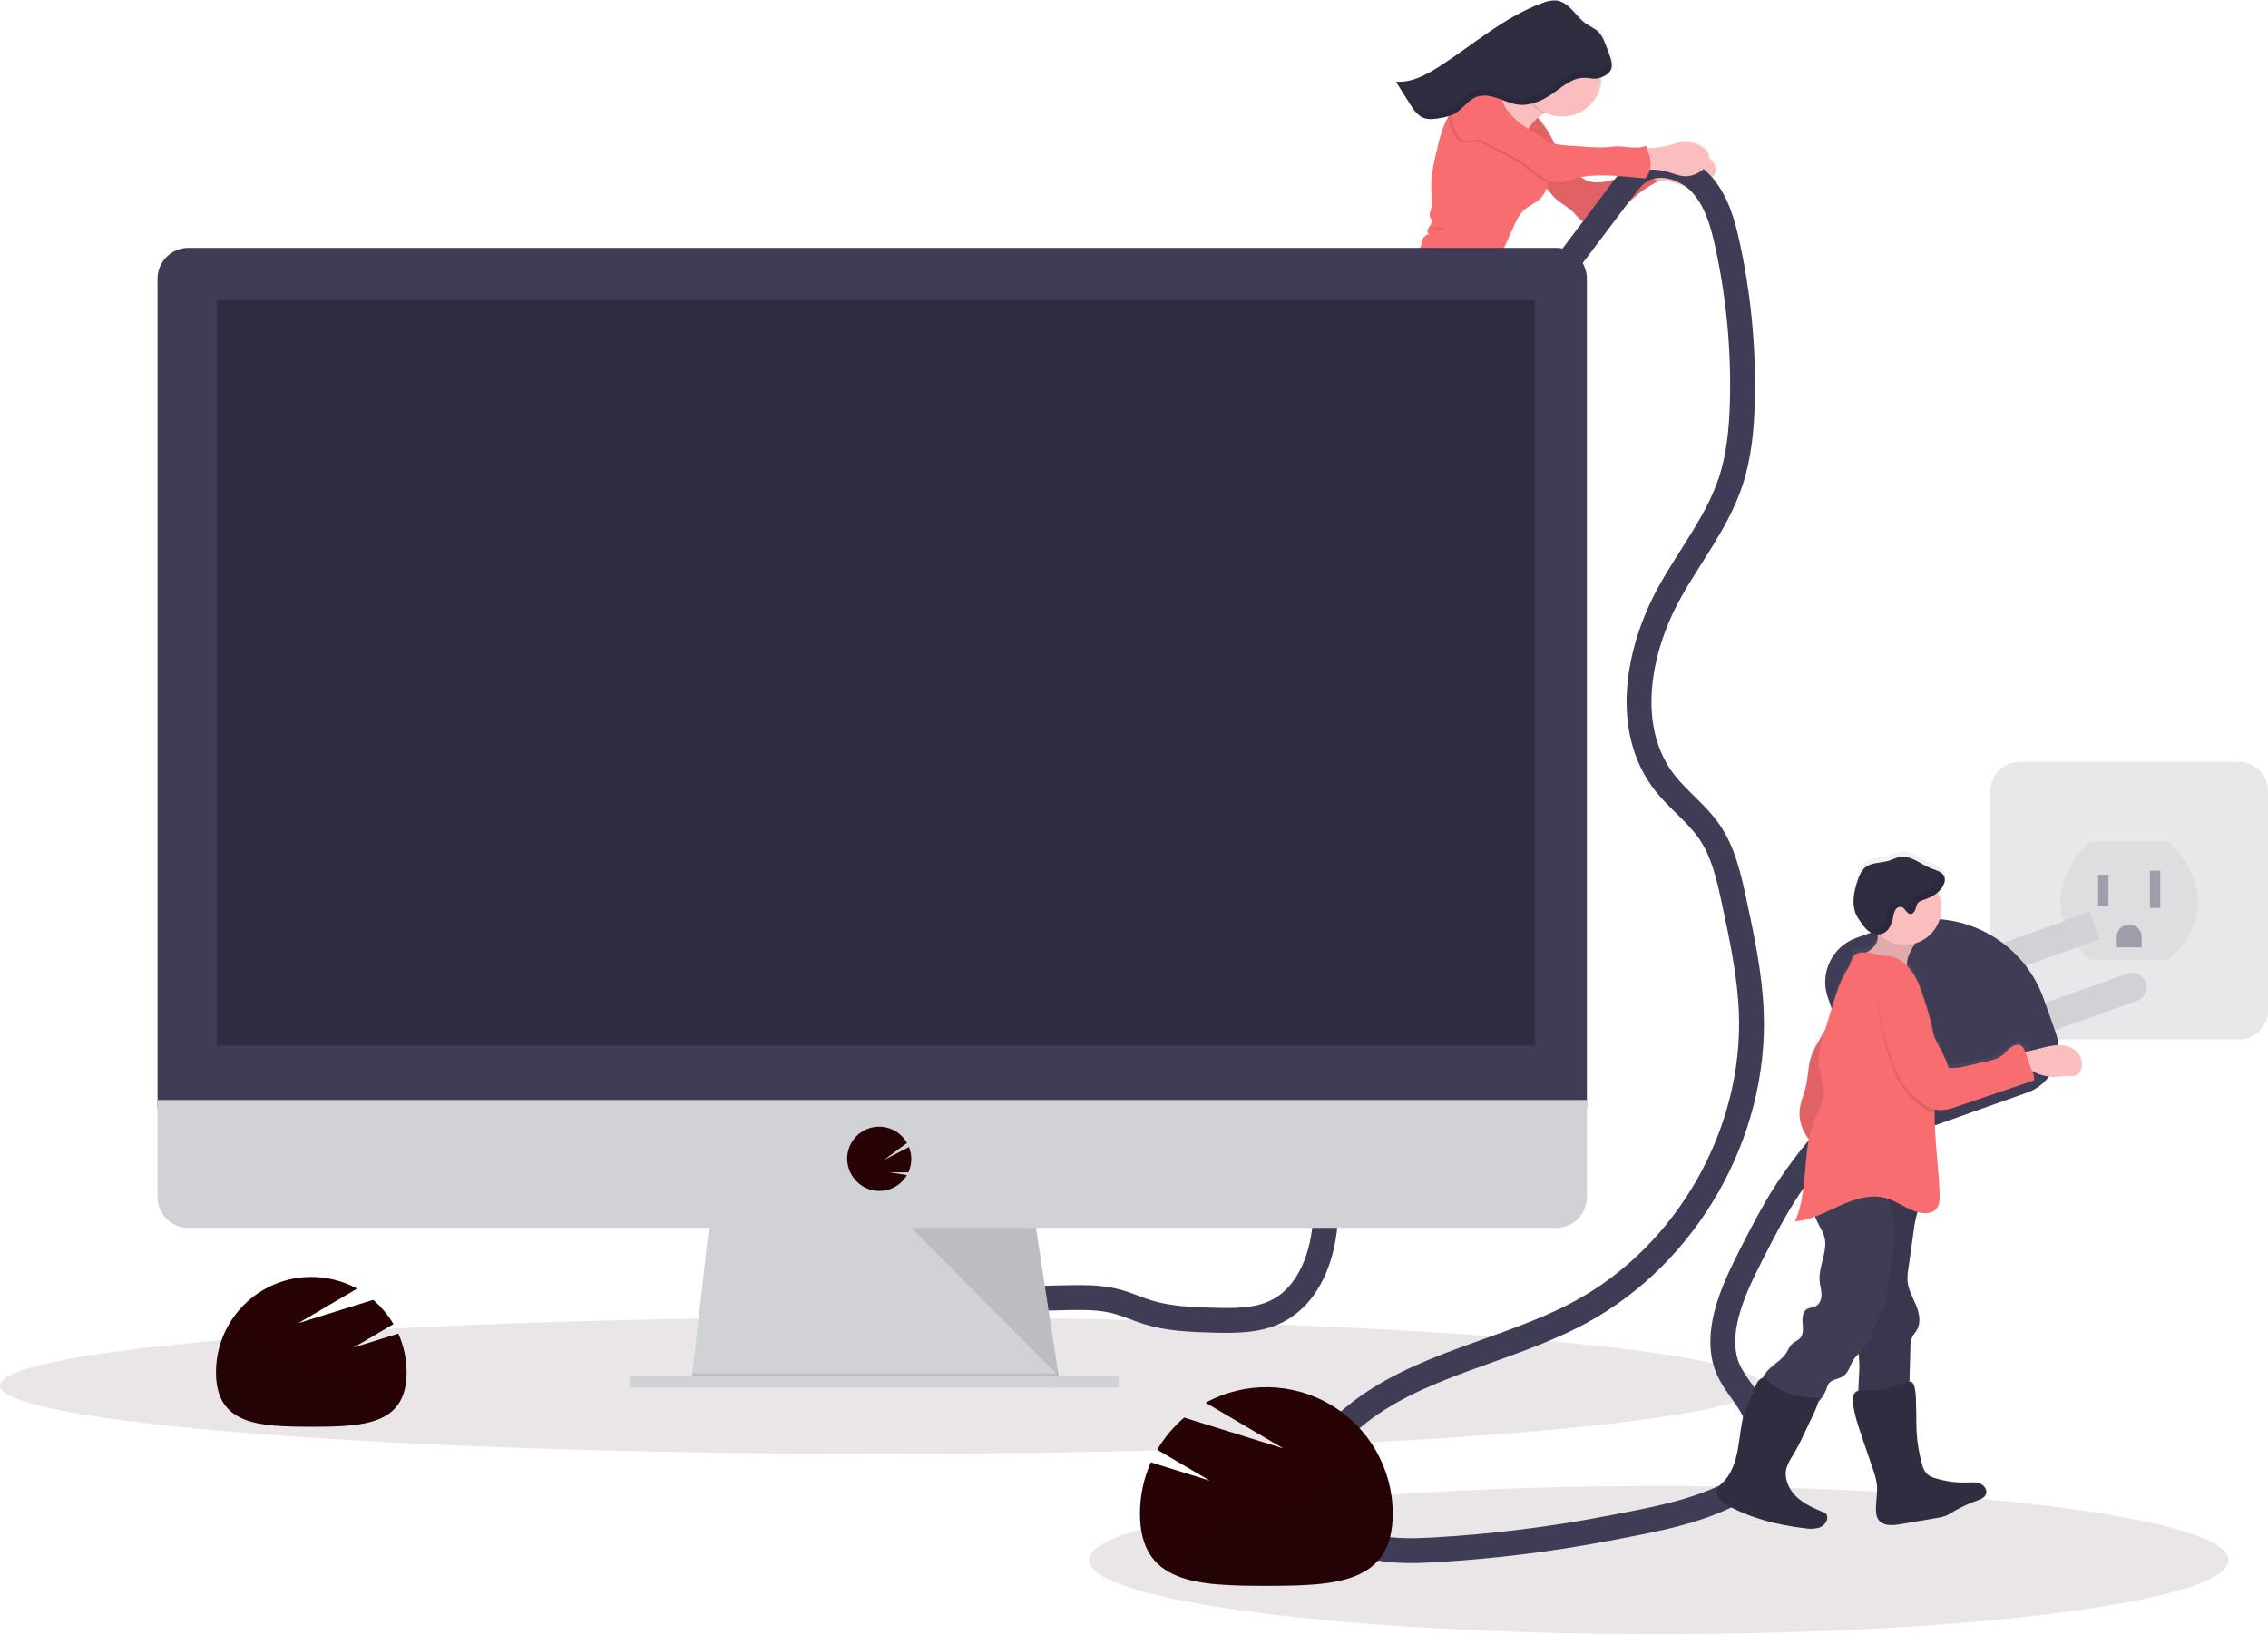
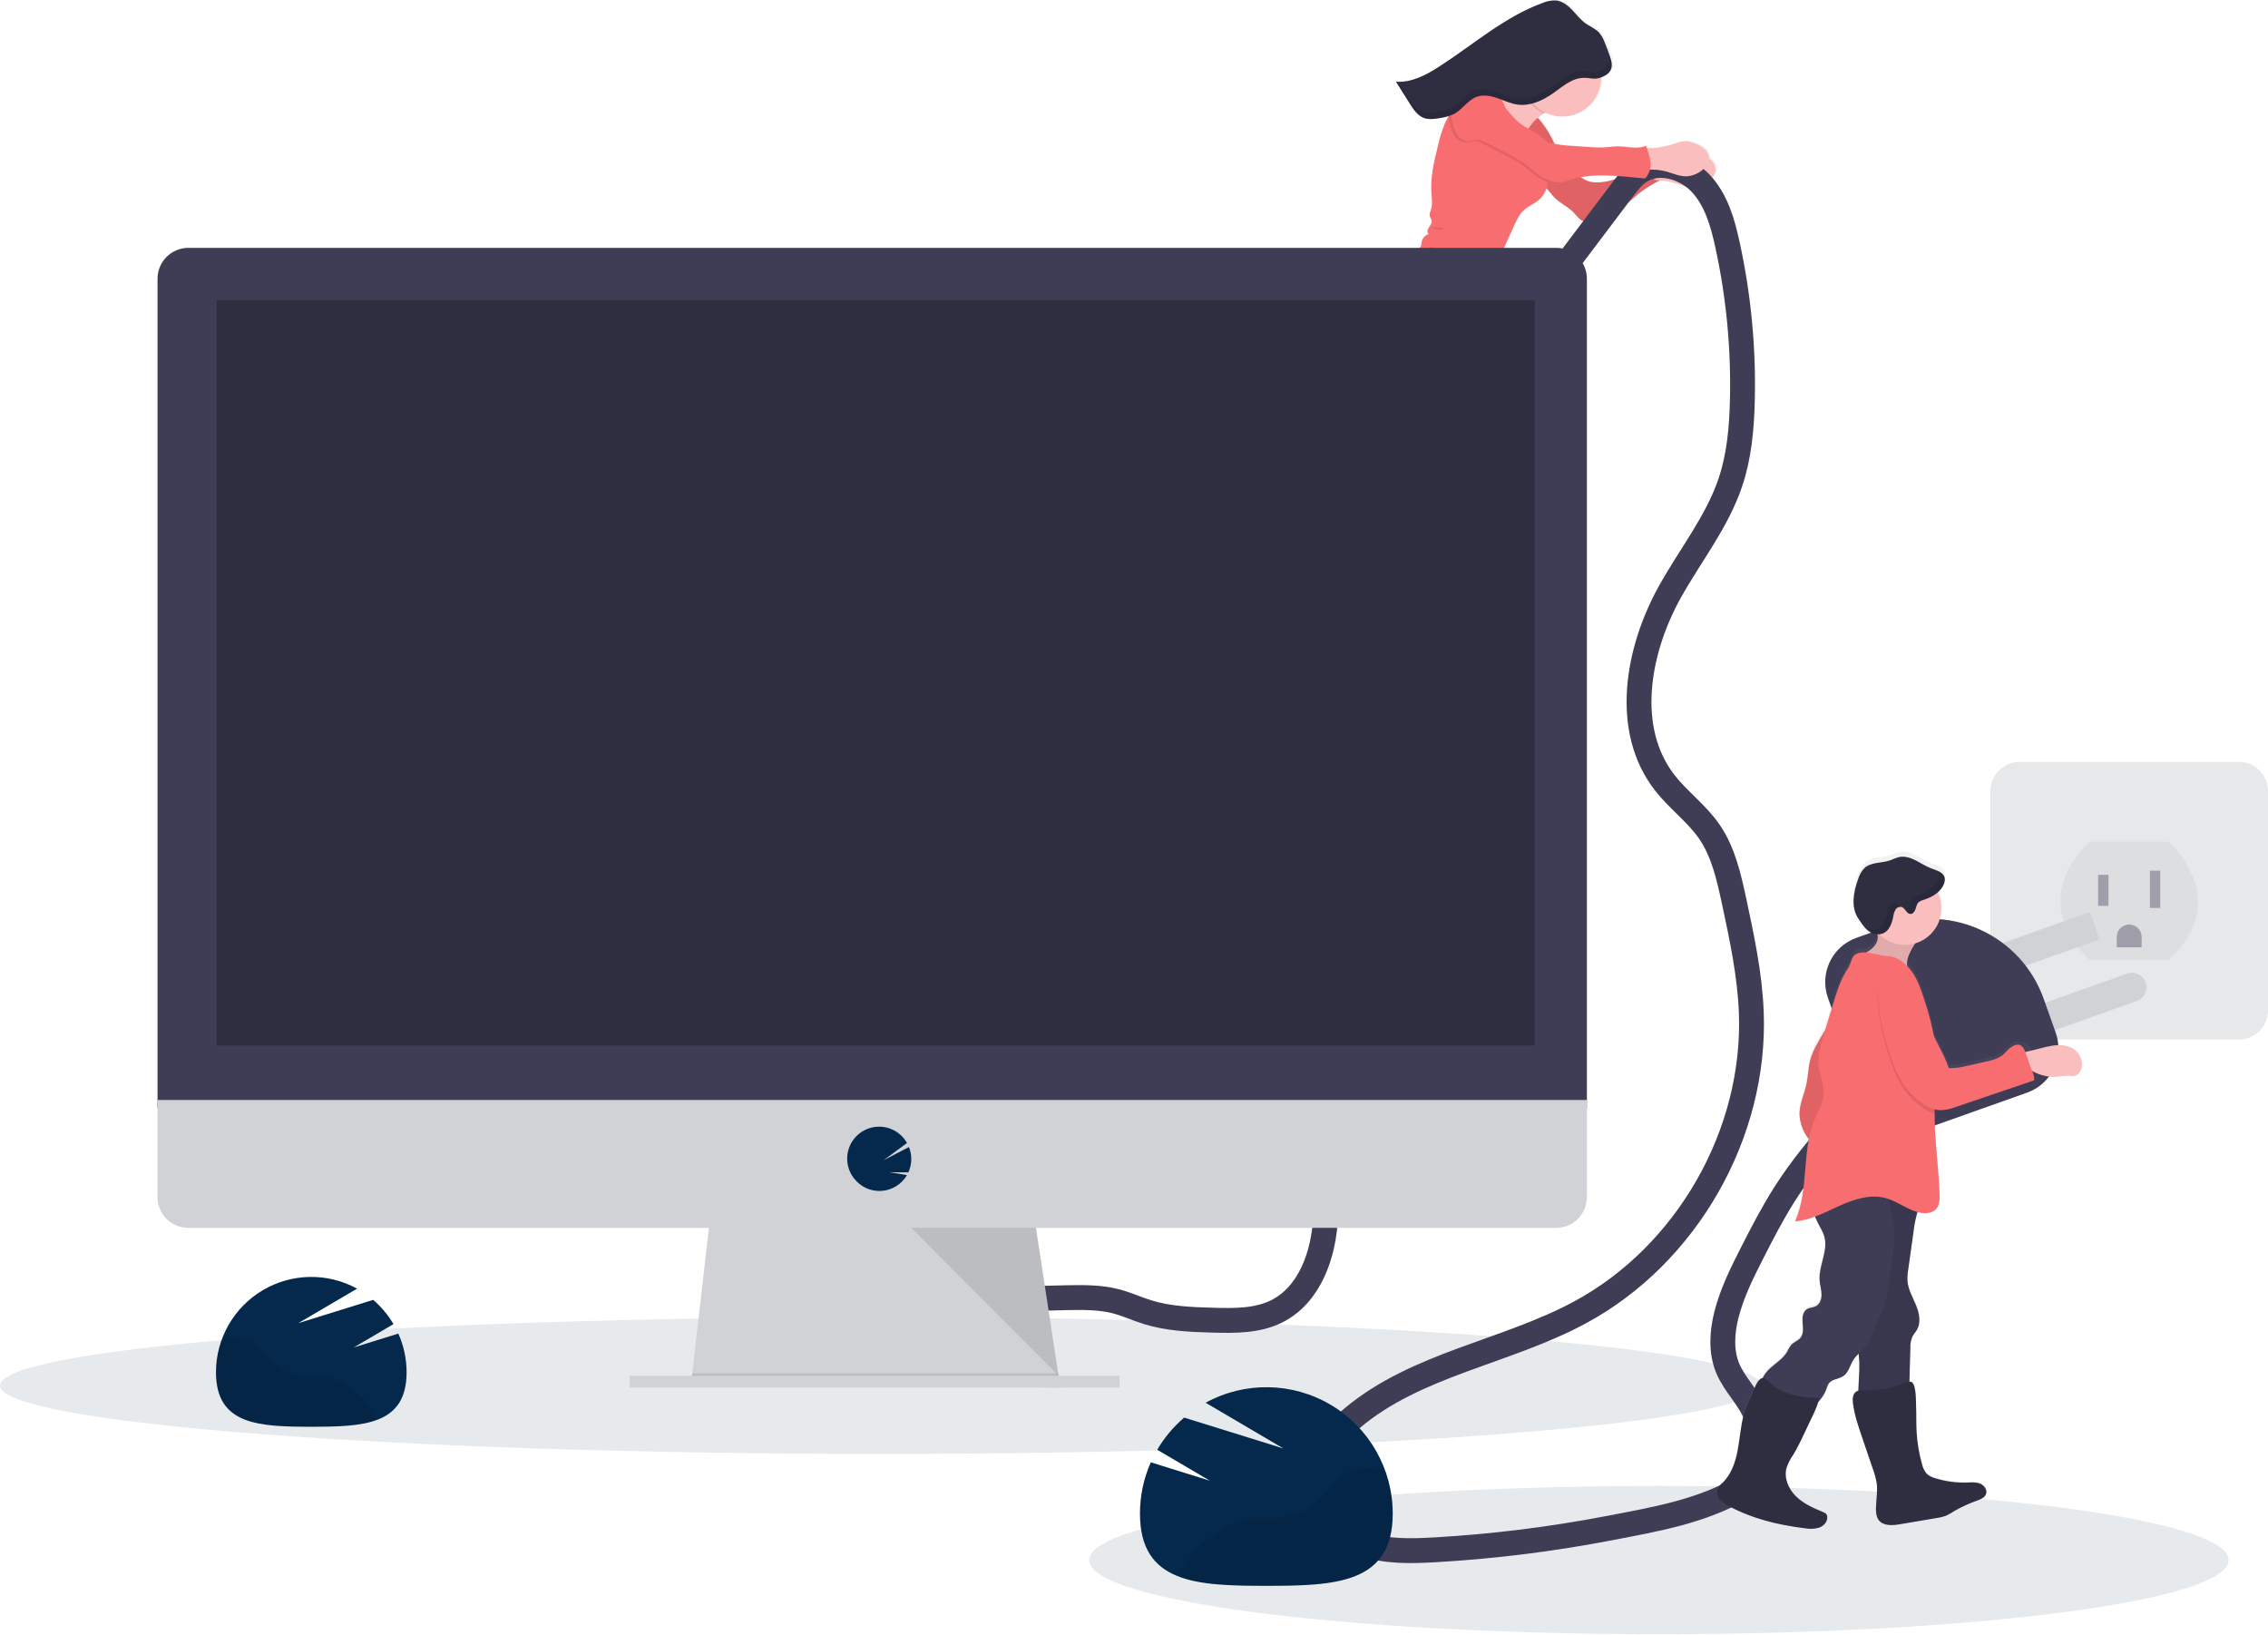
<svg xmlns="http://www.w3.org/2000/svg" xmlns:xlink="http://www.w3.org/1999/xlink" data-name="Layer 1" width="1094.72" height="788.69" viewBox="0 0 1094.72 788.69">
  <defs>
    <linearGradient id="a" x1="2938.83" y1="215.4" x2="2938.83" y2="-91.93" gradientTransform="rotate(59.3 1726.545 -1812.88)" gradientUnits="userSpaceOnUse">
      <stop offset="0" stop-color="gray" stop-opacity=".25" />
      <stop offset=".54" stop-color="gray" stop-opacity=".12" />
      <stop offset="1" stop-color="gray" stop-opacity=".1" />
    </linearGradient>
    <linearGradient id="b" x1="1364.21" y1="820.42" x2="1364.21" y2="492.03" gradientTransform="matrix(-1 -.04 -.04 1 2349.24 29.65)" xlink:href="#a" />
  </defs>
  <g opacity=".5">
    <rect x="960.72" y="367.69" width="134" height="134" rx="14.12" fill="#d0d2d5" />
    <path d="M1008.72 406.2h38s32 28 0 57h-38s-32-26 0-57z" opacity=".1" />
    <path fill="#3f3d56" d="M1012.72 422.19h5v15h-5zm25-2h5v18h-5zm-10 26a6 6 0 016 6v5h-12v-5a6 6 0 016-6z" />
  </g>
  <path d="M674.41 294.11c3.17-.07 6.33.17 9.49 0 2.89-.14 5.76-.61 8.65-.9 4.94-.49 9.92-.45 14.88-.66 3.26-.14 6.7-.46 9.34-2.38 2.48-1.79 3.86-4.71 6.07-6.83 9-8.65 15.17-20.22 23.17-29.82 2-2.44 4.09-4.87 5.9-7.48 3.47-5 5.92-10.67 8.36-16.27a45.11 45.11 0 002.4-6.42c.45-1.76.68-3.58 1.28-5.3 1.24-3.52 4.22-6.6 4.58-10.31l-.42.06c3.64-4.63 3.08-12.7 4.88-18.63a80.28 80.28 0 014.17-10.29l6.69-14.57c1.15-2.5 2.35-5.08 4.34-7 2.41-2.33 5.77-3.49 8.19-5.81a12.71 12.71 0 003.14-5.11l.21.2c1.28 1.25 2.28 2.78 3.53 4.07 2.69 2.78 6.42 4.37 9.16 7.1 1.4 1.39 2.55 3.08 4.24 4.09a4.7 4.7 0 005.44-.67c4.91-4.32 12.23-4.72 17.54-8.53 1.47-1.06 2.75-2.35 4.13-3.51a56.32 56.32 0 0110.67-6.7 26.61 26.61 0 016.59.94c3.08.85 6.09 2.26 9.29 2.2a13.4 13.4 0 007.81-3c1.63-1.26 3.12-3 3.36-5a6.42 6.42 0 00-2.4-5.4c-.22-.19-.45-.36-.68-.53A6.68 6.68 0 00876 127a16 16 0 00-5.45-2.78 11.69 11.69 0 00-3.44-.78 15.7 15.7 0 00-5.34 1.25 51.34 51.34 0 01-10.47 2.2c-.63.06-1.91-.07-3-.08l-.37-1.06c-4.16 1.92-9 .34-13.56.35-2.22 0-4.43.39-6.64.53a59.92 59.92 0 01-7.34-.16L813 126a87.11 87.11 0 01-9.42-1c-.83-1.69-1.66-3.38-2.59-5a46.27 46.27 0 00-5.49-7.63 26.52 26.52 0 012.64-2l.18-.11c.23-.13.51-.27.82-.41a18.93 18.93 0 0027.06-17.08 14.5 14.5 0 001.6-.73c.3-.16.6-.33.89-.52l.43-.29a8.34 8.34 0 00.78-.67c.12-.12.24-.24.35-.37a4.78 4.78 0 00.57-.84c.06-.12.12-.23.17-.35s0-.09.05-.14.07-.18.1-.26 0-.12.05-.18l.06-.24a1.29 1.29 0 000-.19v-.44a1.64 1.64 0 010-.22 1.7 1.7 0 000-.22v-.22a1.62 1.62 0 000-.22v-.27a1.79 1.79 0 000-.23v-.91a1.16 1.16 0 000-.18 2.33 2.33 0 000-.28v-.16c0-.05 0-.2-.07-.3v-.14l-.09-.32v-.12c0-.11-.07-.22-.1-.33v-.1l-.12-.36v-.06c0-.17-.11-.35-.17-.52-.75-2.16-1.56-4.31-2.42-6.43a15.64 15.64 0 00-2.78-4.86c-1.77-1.88-4.31-2.82-6.43-4.32-2.5-1.76-4.37-4.25-6.49-6.47s-4.69-4.23-7.74-4.6a15.16 15.16 0 00-7.06 1.29c-18.37 6.78-33.41 20.14-49.88 30.74-6.41 4.13-13.59 8-21.18 7.47l6.7 10.64c.32.52.65 1 1 1.54s.7 1 1.07 1.5a12.07 12.07 0 003.51 3.22 7.69 7.69 0 001.08.52 8.88 8.88 0 001 .31c2.39.57 5 .09 7.42-.39.83-.16 1.66-.33 2.48-.52l1-.28h.16v.16c-.56 1-1.09 1.91-1.56 2.9a60.81 60.81 0 00-3.57 11.12c-1.89 7.5-3.79 15.16-3.29 22.86.17 2.6.61 5.26-.14 7.76-.36 1.23-1 2.49-.66 3.71a17.12 17.12 0 01.92 2.18c.16 1.16-.76 2.16-1.42 3.12s-1 2.49-.06 3.16a5.39 5.39 0 00-3.57 4.45 3.79 3.79 0 01-.34 1.71 4.23 4.23 0 01-1 .93 5.39 5.39 0 00-1.87 3.36c-1.93 0-3.56 1.88-5.32 3a21.45 21.45 0 01-4.85 1.76c-4.83 1.54-9 4.71-12.77 8.05-2.1 1.83-4.22 3.85-5.14 6.47-.3.86-.46 1.76-.72 2.63a18.14 18.14 0 01-2.32 4.74 34.23 34.23 0 01-7 7.82 18.59 18.59 0 00-3.6 3.86c-1.53 2.21-4.64 2.87-6.28 5a23.75 23.75 0 01-2 3c-1.27 1.2-3.19 1.3-4.81 2-3.79 1.57-5.54 6-8.92 8.34a.94.94 0 01-.67.22c-.29 0-.46-.35-.71-.52-.49-.33-1.14-.08-1.72.07s-1.36.09-1.51-.49c-8.15-4.94-16.16-10.3-24.32-15.24l-3.72-2.25-19.9-12.06a1.48 1.48 0 00-1.57 0l-.62.43c-1-1.06-2.11-2-2.77-2.78-.27-.31-.54-.62-.82-.92a1.22 1.22 0 00.53-.1 1 1 0 00.43-1.3 3.26 3.26 0 00-.92-1.17 22.15 22.15 0 01-2.39-2.73 25.24 25.24 0 00-2.63-3.44 4.83 4.83 0 00-3.9-1.55 6.33 6.33 0 00-2.26.91 37.09 37.09 0 00-7.5 5.75.79.79 0 00-.33.62c0 .2.2.35.22.54a.7.7 0 01-.19.5 20.93 20.93 0 01-4.73 4.31q-3.81 2.85-7.45 5.92a10.42 10.42 0 00-3.48 4.25 8.31 8.31 0 00.61 5.9c1.66 3.91 4.57 7.15 7.45 10.28a3.64 3.64 0 001.91 1.34 2.43 2.43 0 001.73-.42c1.77-1.16 2.06-3.56 2.19-5.66.05-1 .11-1.92.17-2.88a1.33 1.33 0 01.11-.56 1.4 1.4 0 01.61-.49l2.75-1.45c-.08-.13-.17-.26-.26-.39a11.21 11.21 0 016.49-.42c1.46.43 2.8 1.3 4.2 1.84a9.29 9.29 0 001 5.42c5.13.53 9.75 2.81 14.34 5.11a114.33 114.33 0 0110.78 6.09q4.24 2.76 8.3 5.77c3.84 2.84 7.55 5.85 11.22 8.89a54.11 54.11 0 007.67 5.65c7.22 4.05 16.9 4.19 23.53-.86 8.36-6.37 19-9.68 28-15.19a31.6 31.6 0 007.25-5.57 4.94 4.94 0 01-.12.77c-.54 2.49-2.69 4.29-3.5 6.81-.63 2-.4 4.31-1.62 6-.93 1.29-2.67 2.21-2.72 3.8 0 .44.13.88.13 1.32a4.13 4.13 0 01-.48 1.59c-1 2.25-2.12 4.61-4.17 6-.8.55-1.82 1.05-2 2a1.89 1.89 0 01-.21.79c-.34.47-1.09.22-1.63.42-.75.28-.87 1.25-1.17 2a3.24 3.24 0 01-3.27 1.92c-6.83-.83-13.54 2.26-20.42 2.08-2.37-.07-4.73-.31-7.11-.33-7.3-.06-14.45 2-21.48 4a11.34 11.34 0 00-1.42 4.5 17.37 17.37 0 01-7.35.28 15.67 15.67 0 00-1.84-.25 2.77 2.77 0 00.16-1.42 40.15 40.15 0 00-8.23 3.67c-1.71 1-3.52 2.4-3.68 4.37a6.57 6.57 0 00.32 2.24l.93 3.53a3.72 3.72 0 00.83 1.77c.31.3.72.48 1 .8a3.14 3.14 0 01.54 1.27l.78 3.06a19.46 19.46 0 01.62 3.11c.09 1 0 1.92.07 2.88a29.93 29.93 0 00.69 4.7l1.11 5.54a18.91 18.91 0 001.31 4.5c.47 1 1.1 1.86 1.48 2.86.3.77.44 1.59.8 2.32a6.19 6.19 0 002.9 2.68 3.23 3.23 0 001.41.44c1.42 0 2.44-1.32 3.1-2.58a15.6 15.6 0 002.07-7.52c0-1.06-.21-2.11-.3-3.17-.24-3 .62-5.92.62-8.91a1.75 1.75 0 00-1.25-1.82c.09-2.54.08-5.23 1.42-7.4a11.15 11.15 0 012.44-2.65c.37 1.18.78 2.35 1.24 3.49 7.61-2.22 15.47-4.36 23.44-4.56zM837 140.54c-.54.2-1.09.4-1.65.58-4.66 1.55-10 3.06-14.82 2a12.87 12.87 0 01-4.06-2l-.35-.22c6.79-1.19 13.88-.9 20.88-.36z" transform="translate(-52.64 -55.65)" fill="url(#a)" />
  <path d="M811.42 74.6a15.45 15.45 0 015.31-1.23 11.65 11.65 0 013.42.79 16.08 16.08 0 015.44 2.8 6.51 6.51 0 012.41 5.4c-.23 2-1.71 3.73-3.33 5a13.27 13.27 0 01-7.76 3c-3.18.05-6.18-1.38-9.25-2.23a26.56 26.56 0 00-6.86-1 15 15 0 01-3.49-.22 3.74 3.74 0 01-2.68-2.06 5.28 5.28 0 010-3c.23-1.24.19-4.18 1.29-4.92.88-.6 4-.12 5.08-.21a50.14 50.14 0 0010.42-2.12z" fill="#fbbebe" />
  <path d="M740.03 54.47a46.24 46.24 0 017.75 10c3.52 6.14 5.76 13.28 11.06 18a37.32 37.32 0 004.47 3.23 12.9 12.9 0 004.06 2c4.76 1.07 10.1-.42 14.74-2a93.35 93.35 0 0013.33-6 11 11 0 001.56 5.48c1.11 1.57 3.38 2.49 5 1.5a59.3 59.3 0 00-11.53 7.13c-1.37 1.16-2.64 2.44-4.1 3.49-5.27 3.79-12.56 4.17-17.43 8.47a4.69 4.69 0 01-5.41.65c-1.69-1-2.84-2.72-4.23-4.11-2.74-2.74-6.46-4.34-9.15-7.13-1.25-1.29-2.25-2.82-3.53-4.08-1.83-1.8-4.21-3-5.89-5-1.25-1.47-2-3.26-3.17-4.83-1-1.36-2.18-2.55-3.07-4-2.18-3.47-2.16-8-.91-11.89s4.12-7.52 6.45-10.91z" fill="#f86d70" />
  <path d="M740.03 54.47a46.24 46.24 0 017.75 10c3.52 6.14 5.76 13.28 11.06 18a37.32 37.32 0 004.47 3.23 12.9 12.9 0 004.06 2c4.76 1.07 10.1-.42 14.74-2a93.35 93.35 0 0013.33-6 11 11 0 001.56 5.48c1.11 1.57 3.38 2.49 5 1.5a59.3 59.3 0 00-11.53 7.13c-1.37 1.16-2.64 2.44-4.1 3.49-5.27 3.79-12.56 4.17-17.43 8.47a4.69 4.69 0 01-5.41.65c-1.69-1-2.84-2.72-4.23-4.11-2.74-2.74-6.46-4.34-9.15-7.13-1.25-1.29-2.25-2.82-3.53-4.08-1.83-1.8-4.21-3-5.89-5-1.25-1.47-2-3.26-3.17-4.83-1-1.36-2.18-2.55-3.07-4-2.18-3.47-2.16-8-.91-11.89s4.12-7.52 6.45-10.91z" opacity=".1" />
  <path d="M562.3 146.82a10.36 10.36 0 00-2.82-2.55 8.54 8.54 0 00-5.27-.54c-4.46.68-8.6 2.72-12.52 5-3.16 1.81-6.3 3.82-8.56 6.67a6.85 6.85 0 00-1.51 3 6.18 6.18 0 00.23 2.73 6.6 6.6 0 003.57 4.62c2.09.82 4.42-.05 6.52-.85 2.82-1.09 5.92-2.1 8.82-1.24 2.15.64 4 2.27 6.27 2.33 2.67.08 4.83-2.08 6.53-4.14 1.47-1.8 4.69-5.05 4.48-7.58s-4.16-5.64-5.74-7.45zm33.7 77.83a17.27 17.27 0 01-7.5.31c-1.52-.28-3.38-.64-4.35.55a3.58 3.58 0 00-.61 1.48c-2.49 10.19-.21 21 4 30.65a.94.94 0 00.28.42c.27.2.64.06.95-.07a11.28 11.28 0 002.83-1.65c1.92-1.74 2.33-4.57 2.42-7.16s.05-5.33 1.39-7.55c1.68-2.75 5.19-4.09 6.57-7 1.11-2.37.53-5.18-.45-7.6-.33-.84-.46-3-1.24-3.41s-3.4.79-4.29 1.03z" fill="#fbbebe" />
  <path d="M562.01 145.8a1 1 0 00.42-1.3 3.38 3.38 0 00-.92-1.18 20.69 20.69 0 01-2.38-2.74 27.68 27.68 0 00-2.63-3.44 4.85 4.85 0 00-3.89-1.56 6 6 0 00-2.25.9 36.36 36.36 0 00-7.45 5.72c-.17.17-.36.38-.32.62s.2.34.22.54a.69.69 0 01-.18.49 20.68 20.68 0 01-4.7 4.29q-3.78 2.84-7.4 5.9a10.3 10.3 0 00-3.45 4.23 8.41 8.41 0 00.63 5.89c1.67 3.92 4.58 7.16 7.45 10.31a3.78 3.78 0 001.92 1.35 2.42 2.42 0 001.72-.42c1.75-1.15 2-3.55 2.15-5.64l.16-2.89a1.29 1.29 0 01.11-.55 1.35 1.35 0 01.61-.49l2.72-1.44a8.77 8.77 0 00-8-4.16 3 3 0 01-2.14-.29 1.76 1.76 0 010-2.44 5.38 5.38 0 012.36-1.31c7.17-2.63 13.65-6.85 20.61-10a5.29 5.29 0 012.46-.57c.7.05 1.52.46 2.17.18zm28.25 104.72c-.32.6-.43 1.3-.78 1.89s-1.11 1-1.7.7a1.75 1.75 0 01-.66-.89 37.36 37.36 0 01-2.45-22.06 13.91 13.91 0 011.07-3.52c.53-1.08 1.3-2.18 1.08-3.36a39.64 39.64 0 00-8.18 3.64c-1.7 1-3.49 2.39-3.65 4.35a6.84 6.84 0 00.33 2.24l.94 3.53a3.65 3.65 0 00.84 1.77c.3.3.71.49 1 .81a3 3 0 01.54 1.26l.79 3.06a19.6 19.6 0 01.63 3.12c.09 1 0 1.92.08 2.88a31 31 0 00.7 4.69l1.13 5.54a19.26 19.26 0 001.32 4.5c.47 1 1.1 1.86 1.49 2.87.29.77.44 1.59.8 2.32a6.29 6.29 0 002.89 2.69 3.39 3.39 0 001.41.45c1.41.05 2.42-1.32 3.08-2.58a15.56 15.56 0 002-7.5c0-1.06-.22-2.11-.31-3.17-.25-3 .59-5.91.58-8.9.02-2.8-3.94-2.27-4.97-.33z" fill="#f86d70" />
  <path d="M736.98 76.29a22.08 22.08 0 01-8-6.25 38.19 38.19 0 01-3-4.45 135.15 135.15 0 01-9.75-20.07c4.26.87 8.73 1.66 12.92.46a17.84 17.84 0 006-3.18 51.87 51.87 0 006.32-6.17 60.76 60.76 0 005 8c1.07 1.44 4.69 4.37 4.42 6.33s-4.27 2.94-5.89 3.87l-.17.11a22.68 22.68 0 00-6.15 5.73c-3.14 4.46-4.23 10.68-1.7 15.62z" fill="#fbbebe" />
  <path d="M745.08 54.79a18.74 18.74 0 01-9.85-12 51.87 51.87 0 006.32-6.17 60.76 60.76 0 005 8c1.07 1.44 4.69 4.37 4.42 6.33s-4.27 2.91-5.89 3.84z" opacity=".1" />
  <circle cx="754.08" cy="37.53" r="18.73" fill="#fbbebe" />
  <path d="M713.11 154.2a8.74 8.74 0 01-8.62.21 16.59 16.59 0 01-3.72-3.13c-6.15-6.31-12-13-16.11-20.83a14.44 14.44 0 01-1.82-5.37 5.9 5.9 0 011.93-5.12 4.16 4.16 0 001-.93 3.75 3.75 0 00.33-1.7 5.31 5.31 0 013.54-4.43c-1-.68-.6-2.19.05-3.16s1.56-2 1.4-3.12a17.12 17.12 0 00-.92-2.18c-.36-1.22.29-2.48.64-3.7.73-2.5.29-5.16.11-7.76-.53-7.7 1.34-15.34 3.19-22.83a61.24 61.24 0 013.52-11.1c.47-1 1-2 1.54-2.89a76.83 76.83 0 016.29-8.75 11.36 11.36 0 014.29-3.84 4.24 4.24 0 01.5-.18 10.88 10.88 0 013.82-.29c3.38.21 6.93 1 9.34 3.38s3.19 5.72 4.28 8.94a24.63 24.63 0 001.26 3.15c1.59 3.16 4.18 5.68 6.73 8.13l2.77 2.67c1.39 1.34 3.8 1 5.11 2.41a6.48 6.48 0 011.17 2.24 34.75 34.75 0 012.55 11.33 18.75 18.75 0 01-.15 2.59 13.64 13.64 0 01-3.79 8c-2.4 2.31-5.74 3.45-8.13 5.77-2 1.92-3.16 4.49-4.3 7l-6.61 14.54a82.39 82.39 0 00-4.11 10.25c-2.08 6.99-.9 16.85-7.08 20.7z" fill="#f86d70" />
  <path d="M655.36 236.6c-4.94.2-9.89.14-14.81.61-2.87.28-5.73.75-8.61.87-3.14.14-6.29-.11-9.44-.05-7.93.17-15.75 2.28-23.38 4.46a44.4 44.4 0 01-3.31-16.57 10.57 10.57 0 010-1.13 11.37 11.37 0 011.41-4.58c7-2 14.1-4 21.37-3.9 2.37 0 4.72.28 7.08.35 6.85.21 13.51-2.86 20.31-2a3.2 3.2 0 003.25-1.91c.29-.74.41-1.71 1.16-2 .54-.2 1.28.05 1.62-.41a2.1 2.1 0 00.21-.79c.2-1 1.21-1.45 2-2 2-1.38 3.13-3.74 4.13-6a4.07 4.07 0 00.47-1.58c0-.44-.14-.88-.13-1.33 0-1.58 1.77-2.49 2.69-3.78 1.21-1.7 1-4 1.59-6 .8-2.52 2.93-4.31 3.46-6.79a4.94 4.94 0 00.12-.77 31.32 31.32 0 01-7.21 5.54c-8.88 5.47-19.5 8.74-27.79 15.07-6.58 5-16.22 4.85-23.42.78a54.16 54.16 0 01-7.66-5.67c-3.66-3-7.36-6.07-11.19-8.93q-4-3-8.29-5.79a114.13 114.13 0 00-10.74-6.29c-4.58-2.32-9.19-4.62-14.29-5.17a10.53 10.53 0 01-.28-8.64 29.14 29.14 0 014.68-7.55 21.78 21.78 0 015.36-5.47 1.46 1.46 0 011.56 0l19.82 12.17 3.71 2.27c8.13 5 16.13 10.35 24.26 15.32.15.57.94.64 1.51.49s1.22-.39 1.71-.06c.24.16.41.46.71.52a1 1 0 00.66-.22c3.36-2.31 5.08-6.75 8.85-8.3 1.61-.66 3.52-.76 4.78-2a22.71 22.71 0 002-3c1.63-2.13 4.72-2.77 6.23-5a18.35 18.35 0 013.57-3.84 33.83 33.83 0 007-7.79 18.08 18.08 0 002.29-4.72c.26-.87.42-1.77.71-2.63.91-2.62 3-4.63 5.09-6.45 3.79-3.32 7.88-6.47 12.68-8a21.44 21.44 0 004.83-1.75c1.93-1.18 3.7-3.37 5.91-2.86a5 5 0 012.19 1.38 69.61 69.61 0 017.45 8.53q5.35 6.81 10.69 13.63a15.75 15.75 0 004.19 4.15 11.49 11.49 0 007.75 1c-.35 3.71-3.3 6.77-4.52 10.29-.59 1.71-.82 3.53-1.26 5.28a43.25 43.25 0 01-2.37 6.41c-2.4 5.59-4.82 11.21-8.26 16.23-1.78 2.61-3.83 5-5.84 7.45-7.93 9.57-14 21.11-23 29.72-2.18 2.11-3.56 5-6 6.81-2.65 1.96-6.07 2.26-9.26 2.39z" fill="#434175" />
  <path d="M693.04 109.72a5.43 5.43 0 00-2.5.75c1.83-.64 4.06 1.07 5.75.26.79-.38.67-.49 0-.72-1.01-.34-2.23-.03-3.25-.29z" opacity=".1" />
  <path fill="#d0d2d5" d="M935.241 466.28l73.503-26.101 4.685 13.192-73.503 26.102zm24.589 27.357l66.906-23.759a7 7 0 018.94 4.254 7 7 0 01-4.255 8.94l-66.907 23.758-4.684-13.193z" />
  <path d="M896.087 452.598l16.303-5.789a58 58 0 0174.065 35.248l5.789 16.303a22.68 22.68 0 01-13.783 28.962l-49.587 17.608a22.68 22.68 0 01-28.962-13.783l-17.608-49.587a22.68 22.68 0 0113.783-28.962z" fill="#3f3d56" />
  <path d="M692.14 119.48a3.88 3.88 0 00-2.11-.13 4.46 4.46 0 00-2.75 1.35 1.5 1.5 0 001.23 0 7.27 7.27 0 012-.22c.58 0 2.31.64 2.76.36.66-.43-.68-1.19-1.13-1.36zm54.99-31.54a19.42 19.42 0 01-4.28-2.06c-3.51-2.23-6.46-5.26-9.93-7.54a55.25 55.25 0 00-5.43-3l-11.71-6a11.87 11.87 0 00-2.84-1.16c-1.91-.42-4.06.86-6 .59a7.23 7.23 0 01-4.88-3.37 17.57 17.57 0 01-2.2-5.67 29.09 29.09 0 01-.67-3.59 16 16 0 01-.07-3.79 9.48 9.48 0 013.3-6.46 12.09 12.09 0 014.64-2 19.37 19.37 0 013.21-.53 11.43 11.43 0 011.85 0c4.42.35 8.16 3.35 11.11 6.65 1.55 1.74 3 3.61 4.48 5.38a24.63 24.63 0 001.26 3.15c1.59 3.16 4.18 5.68 6.73 8.13l2.77 2.67c1.39 1.34 3.8 1 5.11 2.41a6.48 6.48 0 011.17 2.24 34.75 34.75 0 012.53 11.36 18.75 18.75 0 01-.15 2.59zm-91.07 127.98l-60.26 8.87a11.37 11.37 0 011.41-4.58c7-2 14.1-4 21.37-3.9 2.37 0 4.72.28 7.08.35 6.85.21 13.51-2.86 20.31-2a3.2 3.2 0 003.25-1.91c.29-.74.41-1.71 1.16-2 .54-.2 1.28.05 1.62-.41a2.1 2.1 0 00.21-.79c.2-1 1.21-1.45 2-2 2-1.38 3.13-3.74 4.13-6a4.07 4.07 0 00.47-1.58c0-.44-.14-.88-.13-1.33 0-1.58 1.77-2.49 2.69-3.78 1.21-1.7 1-4 1.59-6 .8-2.52 2.93-4.31 3.46-6.79l.26-.34 10.26-4z" opacity=".1" />
-   <ellipse cx="425" cy="668.67" rx="425" ry="33" fill="#270306" opacity=".1" />
-   <ellipse cx="800.72" cy="752.92" rx="275" ry="35.77" fill="#270306" opacity=".1" />
+   <ellipse cx="425" cy="668.67" rx="425" ry="33" fill="#04294c" opacity=".1" />
+   <ellipse cx="800.72" cy="752.92" rx="275" ry="35.77" fill="#04294c" opacity=".1" />
  <path d="M475.25 641.95l.28-14.16q20-1.14 40-1.52c7.74-.14 15.58-.19 23.07 1.75 5.19 1.35 10.1 3.63 15.22 5.23 10.2 3.18 21 3.6 31.71 3.89 10.39.29 21.24.39 30.57-4.2 16.15-8 22.94-27.65 23.73-45.64s-2.79-36.12-.3-54" fill="none" stroke="#3f3d56" stroke-miterlimit="10" stroke-width="12" />
  <path fill="#d0d2d5" d="M511.81 669.66l-178.19-2.28.52-4.57 8.62-75.39h156.48l11.52 75.39.88 5.71.17 1.14z" />
  <path opacity=".1" d="M511.64 668.52h-88.93l-89.09-1.14.52-4.57h176.62l.88 5.71z" />
  <path fill="#d0d2d5" d="M303.92 663.95h236.45v5.71H303.92z" />
  <path d="M765.96 134.62a14.87 14.87 0 00-14.8-15H90.84a14.88 14.88 0 00-14.8 15v400.26h689.92z" fill="#3f3d56" />
  <path d="M76.04 530.88v46.89a14.8 14.8 0 0014.8 14.8h660.32a14.8 14.8 0 0014.8-14.8v-46.89z" fill="#d0d2d5" />
  <path fill="#2f2e41" d="M104.6 144.8h636.23v359.81H104.6z" />
-   <path d="M424.43 574.78a15.43 15.43 0 0012.13-5.89 15.28 15.28 0 001.2-1.77l-8.46-1.39 9.15.07a15.44 15.44 0 00.29-12.22l-12.27 6.37 11.32-8.32a15.42 15.42 0 10-25.43 17.25 15.4 15.4 0 0012.07 5.9z" fill="#270306" />
+   <path d="M424.43 574.78a15.43 15.43 0 0012.13-5.89 15.28 15.28 0 001.2-1.77l-8.46-1.39 9.15.07a15.44 15.44 0 00.29-12.22l-12.27 6.37 11.32-8.32a15.42 15.42 0 10-25.43 17.25 15.4 15.4 0 0012.07 5.9z" fill="#04294c" />
  <path opacity=".1" d="M439.85 592.56l71.09 71.39-10.91-71.39h-60.18z" />
  <path d="M745.18 141.87l38.18-50.59c2.28-3 4.63-6.13 7.76-8.29 9-6.22 22.19-2.54 29.72 5.43s10.69 19.06 13 29.78a316.11 316.11 0 017.16 75.15c-.32 13.29-1.51 26.72-5.74 39.33-6.42 19.18-19.43 35.33-29.26 53-15.83 28.47-22.46 66.44-2.42 92.13 6.53 8.37 15.42 14.77 21.45 23.51 6.81 9.87 9.46 21.94 12 33.66 3.79 17.7 7.59 35.51 8.29 53.6 2.26 58.49-31.09 116.93-82.59 144.75-35.75 19.32-79 24.92-110.09 51.12-11 9.23-20.48 22.8-17.78 36.86 2.2 11.41 12.22 20.08 23.22 23.85s22.93 3.46 34.53 2.8a636.33 636.33 0 0083-10.25c23.23-4.44 46.42-8.27 66.67-20.49a14 14 0 005.05-4.53c1.31-2.19 1.53-4.84 1.71-7.39.55-7.51 1.07-15.3-1.58-22.35-3.09-8.24-10.14-14.48-13.52-22.6s-2.77-17.47-.58-26c2.7-10.54 7.61-20.36 12.55-30.05 4.81-9.44 9.69-18.85 15.35-27.8 15.94-25.16 37.72-46 59.27-66.55" fill="none" stroke="#3f3d56" stroke-miterlimit="10" stroke-width="12" />
  <path d="M808.36 69.35a15 15 0 015.31-1.23 12 12 0 013.42.78 16.1 16.1 0 015.44 2.81 6.49 6.49 0 012.41 5.4c-.23 2-1.71 3.72-3.33 5a13.22 13.22 0 01-7.76 3c-3.18 0-6.18-1.38-9.25-2.24a26.55 26.55 0 00-6.86-1 15 15 0 01-3.49-.23 3.73 3.73 0 01-2.68-2.05 5.38 5.38 0 010-2.95c.24-1.24.2-4.19 1.3-4.93.88-.59 4-.11 5.08-.2a51.46 51.46 0 0010.41-2.16z" fill="#fbbebe" />
  <path d="M794.49 70.35c-4.14 1.9-9 .32-13.5.31-2.21 0-4.41.37-6.61.5a59.44 59.44 0 01-7.31-.19l-7.32-.5a62.44 62.44 0 01-12.79-1.76c-3.58-4.22-9.39-6.08-13.71-9.52-3.46-2.76-5.94-6.52-8.89-9.83s-6.69-6.3-11.1-6.65a16.41 16.41 0 00-5.07.54 11.82 11.82 0 00-4.63 2 9.44 9.44 0 00-3.3 6.46 21.68 21.68 0 00.73 7.38 17.62 17.62 0 002.2 5.68 7.34 7.34 0 004.89 3.37c1.93.26 4.07-1 6-.6a11.87 11.87 0 012.84 1.16l11.72 6a56.26 56.26 0 015.42 3c3.48 2.28 6.42 5.31 9.93 7.54s7.94 3.63 11.84 2.17c12-4.47 25.52-2.39 38.25-1.28-.08-.24.44-.46.59-.66a10.75 10.75 0 002-7.49c-.31-2.63-1.31-5.11-2.18-7.63z" fill="#f86d70" />
  <path d="M774.36 36.66a6.85 6.85 0 003-2.68c1.14-2.11.44-4.7-.34-7s-1.57-4.31-2.44-6.43a15.49 15.49 0 00-2.78-4.87c-1.77-1.89-4.3-2.84-6.41-4.33-2.5-1.77-4.37-4.28-6.48-6.49S754.22.6 751.18.23a14.94 14.94 0 00-6.82 1.27c-18.26 6.71-33.19 20-49.54 30.54-6.36 4.11-13.5 7.94-21 7.39l6.71 10.66c1.71 2.73 3.63 5.62 6.63 6.79 2.65 1 5.61.5 8.39 0a22.61 22.61 0 006.39-1.92c4-2.17 6.57-6.68 10.87-8.25 3.21-1.17 6.79-.45 10 .67s6.36 2.64 9.74 3.1c6 .81 12-1.9 17-5.4 3-2.08 5.73-4.47 9-6a13.56 13.56 0 018-1.41c3.03.42 4.81.56 7.81-1.01z" fill="#2f2e41" />
  <path d="M777.36 33.98c1.12-2.07.46-4.61-.3-6.84a6 6 0 01-.5 3.77 7 7 0 01-3 2.68c-3 1.58-4.82 1.44-7.9.93a13.66 13.66 0 00-8 1.41c-3.25 1.57-6 4-9 6-5 3.5-11 6.2-17 5.39-3.39-.45-6.52-2-9.74-3.1s-6.81-1.84-10-.67c-4.29 1.57-6.83 6.09-10.86 8.25a22.71 22.71 0 01-6.39 1.92c-2.79.54-5.75 1.07-8.39 0-3-1.16-4.92-4.06-6.64-6.79l-4.75-7.55h-1.15l6.71 10.66c1.71 2.73 3.63 5.62 6.63 6.79 2.65 1 5.61.5 8.39 0a22.61 22.61 0 006.39-1.92c4-2.17 6.57-6.68 10.87-8.25 3.21-1.17 6.79-.45 10 .67s6.36 2.64 9.74 3.1c6 .81 12-1.9 17-5.4 3-2.08 5.73-4.47 9-6a13.56 13.56 0 018-1.41c3.08.5 4.9.64 7.89-.93a6.85 6.85 0 003-2.71z" opacity=".1" />
  <path d="M881.7 773.66a10 10 0 012.18-2.42c4.37-4.12 6.4-10.18 7.48-16.12s1.39-12 3.12-17.81a57.24 57.24 0 013.52-8.67c1-2.14 2.25-6.34 4.09-7.83a2.66 2.66 0 011.26-.61 14.65 14.65 0 013.62-4.82c2.86-2.59 6.35-4.65 8.26-8a17.64 17.64 0 011.93-3.29c1.29-1.43 3.33-2 4.52-3.51 1.55-1.94 1.2-4.71 1-7.19s0-5.43 2.14-6.72c1.28-.79 2.93-.72 4.26-1.41 2-1 2.79-3.53 2.75-5.78s-.74-4.44-.92-6.68c-.56-7.16 4.16-14.28 2.33-21.22-.69-2.63-2.26-4.92-3.43-7.36a17.2 17.2 0 01-1-2.54 35.57 35.57 0 01-9.73 2.35c5.51-12.36 4.11-26.73 6.68-40l-.33-.46a20.71 20.71 0 01-4.22-11.85c0-5 2.31-9.57 3.35-14.4.88-4.12.85-8.41 2-12.45a38.32 38.32 0 013.17-7.22c1.25-2.32 2.56-4.59 3.93-6.83q1.92-6.36 3.85-12.72c1.8-6 3.65-12 7.15-17.14 1.28-1.89 1.67-5.7 3.64-6.84a8.73 8.73 0 015.2-.91c2.78-1.56 5.22-3.81 5.57-6.89a6.68 6.68 0 00-.2-2h-.34c-4.41-.41-6.63-4.29-8.92-7.68-3.71-5.51-2.29-12.95 0-19.2a13 13 0 013-5.29c3.21-3 8.29-2.34 12.43-3.79a42.64 42.64 0 014.11-1.55c2.75-.65 5.63.26 8.15 1.52s4.87 2.92 7.51 3.92 5.9 1.79 6.55 4.5a4.91 4.91 0 01-.23 2.73 10.18 10.18 0 01-3.08 4.45 17.82 17.82 0 01-10.87 24.83 49 49 0 00-2.12 3.73c-1.16 2.24-2.14 4.88-1.75 7.28a21.37 21.37 0 012 2.44c2.87 4 4.5 8.7 6 13.38a139.66 139.66 0 014.84 18.27c2.44 5.18 5.42 10.14 7.19 15.59a35.2 35.2 0 009.38-1.25l8.44-1.92c2.93-.66 6-1.38 8.3-3.32 1.22-1 2.17-2.33 3.41-3.33s3.73-2.15 5.09-1.33a4 4 0 01.69.53c1.23-2.5 9.1 7.73 3.72 8.74l.35 1c.71 2.07 2.22 4.59 1.84 6.75L997 588.21a23.19 23.19 0 01-7.56 1.67 12.21 12.21 0 01-3-.4v1.99c-.1 13.19 2 26.3 2.39 39.48.07 2.4 0 5-1.52 6.88-1.7 2.06-4.72 2.46-7.35 2a16.65 16.65 0 01-1.86-.41 69.45 69.45 0 00-1.92 10.1l-2.49 17.76a26.45 26.45 0 00-.39 5.54c.29 4.18 2.5 7.94 4.1 11.81s2.55 8.5.44 12.11c-.65 1.12-1.56 2.08-2.15 3.24a13.1 13.1 0 00-1 5.67q-.23 8.1-.44 16.18a1.89 1.89 0 011.26.26c2.08 1.61 1.85 9.33 2 11.72.16 4 0 8.08.22 12.12a71.1 71.1 0 002.68 16.13 10.29 10.29 0 002.29 4.61 9.82 9.82 0 004.06 2.11 46.58 46.58 0 0015.42 2.1c2.11-.07 4.31-.27 6.27.53s3.54 3 2.83 5c-.61 1.68-2.46 2.48-4.13 3.11a64.81 64.81 0 00-11 5.06 29.31 29.31 0 01-4.26 2.41 21.58 21.58 0 01-4.38 1.08l-17.72 3c-3.63.63-8 1-10.31-2-1.25-1.62-1.43-3.82-1.37-5.87.1-4 .9-8.07.37-12.07a36.46 36.46 0 00-1.85-6.94l-5.32-15.72c-1.78-5.27-3.58-10.58-4.27-16.1-.25-2-.23-4.27 1.3-5.52a3.54 3.54 0 011.32-.68c.06-4.82.69-9.65.42-14.47-.07-1.2-.19-2.41-.29-3.61a16.82 16.82 0 00-2.48 2.92c-1.7 2.67-2.33 6.21-4.94 8-2.22 1.52-5.51 1.44-7.07 3.64a10.26 10.26 0 00-1.12 2.71 19.6 19.6 0 01-4 6.35 32.91 32.91 0 01-2.47 6.34q-2.21 4.65-4.4 9.3c-1.57 3.32-3.15 6.64-5 9.78a27 27 0 00-3.35 6.46c-1.41 4.94.88 10.36 4.53 14s8.44 5.73 13.16 7.68a3.62 3.62 0 011.35.8 2.58 2.58 0 01.6 1.74c0 2.31-1.89 4.29-4.07 5a15.27 15.27 0 01-6.83.25c-12.78-1.55-25.52-4.67-36.82-10.88a13.22 13.22 0 01-4.4-3.39 5.18 5.18 0 01-.78-5.13z" transform="translate(-52.64 -55.65)" fill="url(#b)" />
  <path d="M883.08 493.76q-3.19 4.9-6 10.06a37.17 37.17 0 00-3.17 7.16c-1.17 4-1.13 8.28-2 12.36-1 4.8-3.34 9.38-3.34 14.29a20.5 20.5 0 004.22 11.77 56.63 56.63 0 008.82 9.1 187.62 187.62 0 0012.48-61.21c.1-2.9.11-5.9-.94-8.6-.66-1.7-3.77-6.36-5.78-4.53-.73.67-.92 3.69-1.37 4.69a36.23 36.23 0 01-2.92 4.91z" fill="#f86d70" />
  <path d="M883.08 493.76q-3.19 4.9-6 10.06a37.17 37.17 0 00-3.17 7.16c-1.17 4-1.13 8.28-2 12.36-1 4.8-3.34 9.38-3.34 14.29a20.5 20.5 0 004.22 11.77 56.63 56.63 0 008.82 9.1 187.62 187.62 0 0012.48-61.21c.1-2.9.11-5.9-.94-8.6-.66-1.7-3.77-6.36-5.78-4.53-.73.67-.92 3.69-1.37 4.69a36.23 36.23 0 01-2.92 4.91z" opacity=".1" />
  <path d="M990.43 504.69c3.91-.65 8.25-.33 11.29 2.2a9.32 9.32 0 013.24 6.16c.26 2.78-1.35 6.06-4.13 6.28a13.17 13.17 0 01-2-.13 29.88 29.88 0 00-5.24.43 21.42 21.42 0 01-18.24-7.36c-2.38-2.94.76-4.29 3.59-4.89 3.86-.82 7.63-2.03 11.49-2.69z" fill="#fbbebe" />
  <path d="M923.55 595.01l-2.48 17.62a26 26 0 00-.38 5.5c.29 4.15 2.49 7.88 4.09 11.72s2.56 8.43.45 12c-.65 1.12-1.57 2.06-2.15 3.21a13 13 0 00-1 5.64l-.68 25a158.71 158.71 0 01-23.18-.13 1.35 1.35 0 01-.86-.22 1.38 1.38 0 01-.29-.91c-.34-5.85.68-11.71.35-17.56-.12-2.14-.43-4.27-.46-6.42-.13-8.71 4.18-17.24 2.88-25.86a57.35 57.35 0 00-1.6-6.42c-4.11-15-3.24-30.77-2.34-46.25a1.18 1.18 0 01.2-.7 1.23 1.23 0 01.55-.3 28.48 28.48 0 0125.78 4.91c1.09.88 3.84 1.73 4.56 2.77 1 1.47-.32 2.92-.89 4.48a56.89 56.89 0 00-2.55 11.92z" fill="#3f3d56" />
  <path d="M923.55 595.01l-2.48 17.62a26 26 0 00-.38 5.5c.29 4.15 2.49 7.88 4.09 11.72s2.56 8.43.45 12c-.65 1.12-1.57 2.06-2.15 3.21a13 13 0 00-1 5.64l-.68 25a158.71 158.71 0 01-23.18-.13 1.35 1.35 0 01-.86-.22 1.38 1.38 0 01-.29-.91c-.34-5.85.68-11.71.35-17.56-.12-2.14-.43-4.27-.46-6.42-.13-8.71 4.18-17.24 2.88-25.86a57.35 57.35 0 00-1.6-6.42c-4.11-15-3.24-30.77-2.34-46.25a1.18 1.18 0 01.2-.7 1.23 1.23 0 01.55-.3 28.48 28.48 0 0125.78 4.91c1.09.88 3.84 1.73 4.56 2.77 1 1.47-.32 2.92-.89 4.48a56.89 56.89 0 00-2.55 11.92z" opacity=".1" />
  <path d="M877.18 589.69c1.17 2.43 2.74 4.7 3.43 7.31 1.83 6.89-2.88 14-2.32 21.06.18 2.23.87 4.4.92 6.63s-.77 4.71-2.75 5.73c-1.33.69-3 .62-4.25 1.4-2.11 1.28-2.35 4.22-2.14 6.67s.55 5.21-1 7.14c-1.19 1.49-3.23 2.06-4.51 3.47a17.3 17.3 0 00-1.94 3.27c-1.91 3.33-5.39 5.38-8.25 8s-5.28 6.46-4 10.08c.94 2.67 3.58 4.31 6.12 5.56a64.93 64.93 0 0014.57 5.15 3.51 3.51 0 001.67.08 3.64 3.64 0 001.46-1c2.95-2.89 6-5.92 7.36-9.81a10.27 10.27 0 011.12-2.69c1.56-2.18 4.84-2.11 7.07-3.61 2.6-1.77 3.23-5.29 4.93-7.94 1.61-2.5 4.19-4.22 6-6.56 3-3.88 3.81-9.05 6-13.48.93-1.89 2.12-3.64 2.86-5.61a30.4 30.4 0 001.37-7.23c1.41-11.68 5-23.44 2.74-35-.5-2.55-1.27-5-1.59-7.62-.56-4.54.32-9.17-.35-13.7a3.73 3.73 0 00-1.51-2.9 4.18 4.18 0 00-1.72-.36 118.6 118.6 0 00-17.78.41c-3 .29-6.37.9-8.16 3.35-1.53 2.09-1.45 4.91-2 7.46-.6 3.13-2.19 4.85-3.86 7.31s-.72 4.9.51 7.43z" fill="#3f3d56" />
  <path d="M900.25 670.95c-1.58 0-3.33-.09-4.55.91-1.52 1.24-1.55 3.53-1.3 5.49.7 5.47 2.49 10.74 4.28 16l5.32 15.61a35.87 35.87 0 011.85 6.88c.53 4-.27 8-.37 12 0 2 .13 4.22 1.38 5.83 2.26 2.9 6.67 2.56 10.3 1.94l17.71-3a21.72 21.72 0 004.38-1.07 29.68 29.68 0 004.25-2.4 65.38 65.38 0 0111-5c1.66-.62 3.52-1.42 4.12-3.09.71-2-.87-4.19-2.83-5s-4.15-.6-6.27-.53a46.72 46.72 0 01-15.4-2.09 9.61 9.61 0 01-4.06-2.09 10.12 10.12 0 01-2.3-4.57 71.27 71.27 0 01-2.68-16c-.2-4-.06-8-.22-12-.1-2.37.13-10-2-11.63-1.59-1.22-8.14 2.15-10.28 2.64a49.57 49.57 0 01-12.33 1.17zm-58.35 11.12c-1.72 5.74-2 11.79-3.11 17.68s-3.1 11.91-7.47 16a9.69 9.69 0 00-2.17 2.4 5.06 5.06 0 00.75 5.23 13.13 13.13 0 004.39 3.37c11.29 6.16 24 9.26 36.81 10.8a15.36 15.36 0 006.82-.24c2.18-.74 4.11-2.7 4.07-5a2.53 2.53 0 00-.6-1.72 3.73 3.73 0 00-1.35-.79c-4.72-1.94-9.52-4.06-13.16-7.63s-5.94-9-4.53-13.86a27.38 27.38 0 013.34-6.41 106.05 106.05 0 005-9.7l4.4-9.23c1.28-2.69 2.59-5.47 2.8-8.46a40.57 40.57 0 01-16.21-2.59 25.54 25.54 0 01-6.67-4c-1.7-1.42-3.25-4.06-5.54-2.21-1.84 1.48-3 5.64-4.09 7.76a59.48 59.48 0 00-3.48 8.6z" fill="#2f2e41" />
  <path d="M906.36 452.89c-.44 3.83-4.16 6.37-7.71 7.88l22.46 7.18c-1.45-2.78-.27-6.18 1.17-9a50.81 50.81 0 014-6.4c.22-.31.47-.71.31-1.06a1.12 1.12 0 00-.63-.49c-4.62-2.06-9.38-4.19-14.43-4.94-1.46-.22-4.22-.8-5.31.69s.38 4.37.14 6.14z" fill="#fbbebe" />
  <path d="M906.36 452.89c-.44 3.83-4.16 6.37-7.71 7.88l22.46 7.18c-1.45-2.78-.27-6.18 1.17-9a50.81 50.81 0 014-6.4c.22-.31.47-.71.31-1.06a1.12 1.12 0 00-.63-.49c-4.62-2.06-9.38-4.19-14.43-4.94-1.46-.22-4.22-.8-5.31.69s.38 4.37.14 6.14z" opacity=".1" />
  <circle cx="919.45" cy="438.38" r="17.62" fill="#fbbebe" />
  <path d="M934.67 583.35c-1.7 2-4.71 2.44-7.34 2-6.15-1-11.19-5.53-17.2-7.16-7.38-2-15.2.57-22.16 3.71s-13.9 6.95-21.52 7.55c6.89-15.36 2.95-33.85 9.53-49.34 1.62-3.78 3.87-7.44 4.23-11.53.45-5.09-2.09-10-2.48-15.07-.36-4.51 1-9 2.29-13.29l4.83-15.85c1.8-5.9 3.65-11.91 7.14-17 1.28-1.87 1.68-5.65 3.64-6.79 4.28-2.46 10.77.65 15.41.82s8.87 3.47 11.58 7.2c2.87 3.94 4.5 8.63 6 13.27a125.22 125.22 0 015.34 21.23c.15 1.08.28 2.16.38 3.25 1 10.27-.46 20.6-.54 30.91v.08c-.09 13.08 2 26.09 2.4 39.17.06 2.43 0 5.04-1.53 6.84z" fill="#f86d70" />
  <path d="M933.8 537.35c-3.45-.87-6.58-3.09-9.25-5.53a39 39 0 01-6.14-6.95 50.28 50.28 0 01-5.29-11.16 129.34 129.34 0 01-7-32.28c-.26-3-.34-6.21 1.45-8.59a7.23 7.23 0 018.74-2.13c2.37 1.16 3.9 3.49 5.31 5.71 2.82 4.43 5.65 8.9 7.46 13.82.8 2.18 1.39 4.43 2.17 6.62a61 61 0 002.74 6.33c.15 1.08.28 2.16.38 3.25.93 10.22-.49 20.55-.57 30.91z" opacity=".1" />
  <path d="M907.61 470.9c-1.78 2.37-1.7 5.62-1.45 8.59a129.28 129.28 0 007 32.27 49.43 49.43 0 005.29 11.16 38.67 38.67 0 006.14 6.95c3.4 3.11 7.54 5.88 12.15 5.92a23.42 23.42 0 007.56-1.65l37.51-12.74c.38-2.15-1.13-4.64-1.84-6.7l-2-5.94c-.57-1.63-1.24-3.4-2.72-4.29s-3.85.33-5.09 1.32-2.19 2.29-3.4 3.3c-2.32 1.92-5.37 2.63-8.3 3.29l-8.43 1.9a35.6 35.6 0 01-9.38 1.24c-2.35-7.17-6.82-13.49-9.35-20.61-.78-2.18-1.38-4.43-2.18-6.61-1.81-4.92-4.64-9.39-7.45-13.82-1.41-2.23-2.94-4.56-5.31-5.71a7.25 7.25 0 00-8.75 2.13z" fill="#f86d70" />
  <path d="M913.83 442.35a8.9 8.9 0 011.06-3.29 2.79 2.79 0 013-1.33c1.76.55 2.35 3.28 4.19 3.37 1.24.06 2.13-1.2 2.52-2.39s.6-2.52 1.53-3.36a5.61 5.61 0 012.18-1c4.27-1.35 8.68-3.85 10.1-8.1a4.9 4.9 0 00.23-2.7c-.65-2.69-4-3.5-6.55-4.48s-5-2.62-7.5-3.88-5.4-2.16-8.15-1.52a40.67 40.67 0 00-4.11 1.54c-4.14 1.43-9.22.77-12.43 3.75a13 13 0 00-3 5.25c-2.25 6.21-3.66 13.6.05 19.06 2.28 3.37 4.51 7.22 8.91 7.62 5.12.46 7.16-4.22 7.97-8.54z" fill="#2f2e41" />
  <path d="M921.65 436.59c.39-1.18.6-2.52 1.52-3.36a5.83 5.83 0 012.18-1c4.28-1.35 8.68-3.84 10.11-8.1a4.89 4.89 0 00.22-2.7 3.39 3.39 0 00-.53-1.19c1.63.7 3.05 1.65 3.45 3.31a4.9 4.9 0 01-.23 2.7c-1.42 4.25-5.83 6.75-10.1 8.1a5.61 5.61 0 00-2.18 1c-.93.84-1.14 2.18-1.53 3.36s-1.28 2.45-2.52 2.39-1.84-1.19-2.63-2.14c1.09-.14 1.87-1.28 2.24-2.37zm-18.72 12.16c5.14.47 7.17-4.2 8-8.52a8.9 8.9 0 011.06-3.29 2.78 2.78 0 013-1.32c.95.29 1.56 1.23 2.21 2a3 3 0 00-2.26 1.4 8.9 8.9 0 00-1.06 3.29c-.81 4.32-2.85 9-8 8.52a8.2 8.2 0 01-5.28-2.73 7.45 7.45 0 002.33.65z" opacity=".1" />
-   <path d="M170.78 650.29l19.14-11.26a46.29 46.29 0 00-9.79-11.7l-36.11 11.23 28.34-16.64a46 46 0 00-68.1 40.35c0 25.4 20.59 26.29 46 26.29s46-.89 46-26.29a45.71 45.71 0 00-4-18.66z" fill="#270306" />
+   <path d="M170.78 650.29l19.14-11.26a46.29 46.29 0 00-9.79-11.7l-36.11 11.23 28.34-16.64a46 46 0 00-68.1 40.35c0 25.4 20.59 26.29 46 26.29s46-.89 46-26.29a45.71 45.71 0 00-4-18.66z" fill="#04294c" />
  <path d="M175.65 674.99a35.81 35.81 0 00-6.78-5.33c-3.48-2.31-7.07-4.67-11.17-5.45-3.6-.69-7.31-.11-11-.31a25.65 25.65 0 01-16.81-7.71c-2.61-2.7-4.67-6-7.81-8.09-3.39-2.22-7.69-2.7-11.71-2.15a31.2 31.2 0 00-3.46.71 45.9 45.9 0 00-2.72 15.61c0 25.4 20.59 26.29 46 26.29 12.33 0 23.52-.21 31.78-3.33l-1.38-2.58a36.08 36.08 0 00-4.94-7.66z" opacity=".1" />
-   <path d="M583.96 714.6l-25.39-14.93a61.14 61.14 0 0113-15.52l47.89 14.89-37.53-22.06a61 61 0 0190.31 53.5c0 33.69-27.31 34.86-61 34.86s-61-1.17-61-34.86a60.84 60.84 0 015.23-24.75z" fill="#270306" />
+   <path d="M583.96 714.6l-25.39-14.93a61.14 61.14 0 0113-15.52l47.89 14.89-37.53-22.06a61 61 0 0190.31 53.5c0 33.69-27.31 34.86-61 34.86s-61-1.17-61-34.86a60.84 60.84 0 015.23-24.75z" fill="#04294c" />
  <path d="M577.49 747.35a47.57 47.57 0 019-7.07c4.61-3.06 9.38-6.18 14.81-7.22 4.77-.91 9.69-.14 14.54-.42a34.09 34.09 0 0022.3-10.21c3.46-3.59 6.19-8 10.36-10.73 4.49-3 10.19-3.59 15.52-2.85a38.27 38.27 0 014.6.94 60.88 60.88 0 013.6 20.69c0 33.69-27.31 34.86-61 34.86-16.35 0-31.19-.27-42.15-4.41l1.83-3.42c1.91-3.57 3.85-7.16 6.59-10.16z" opacity=".1" />
</svg>
